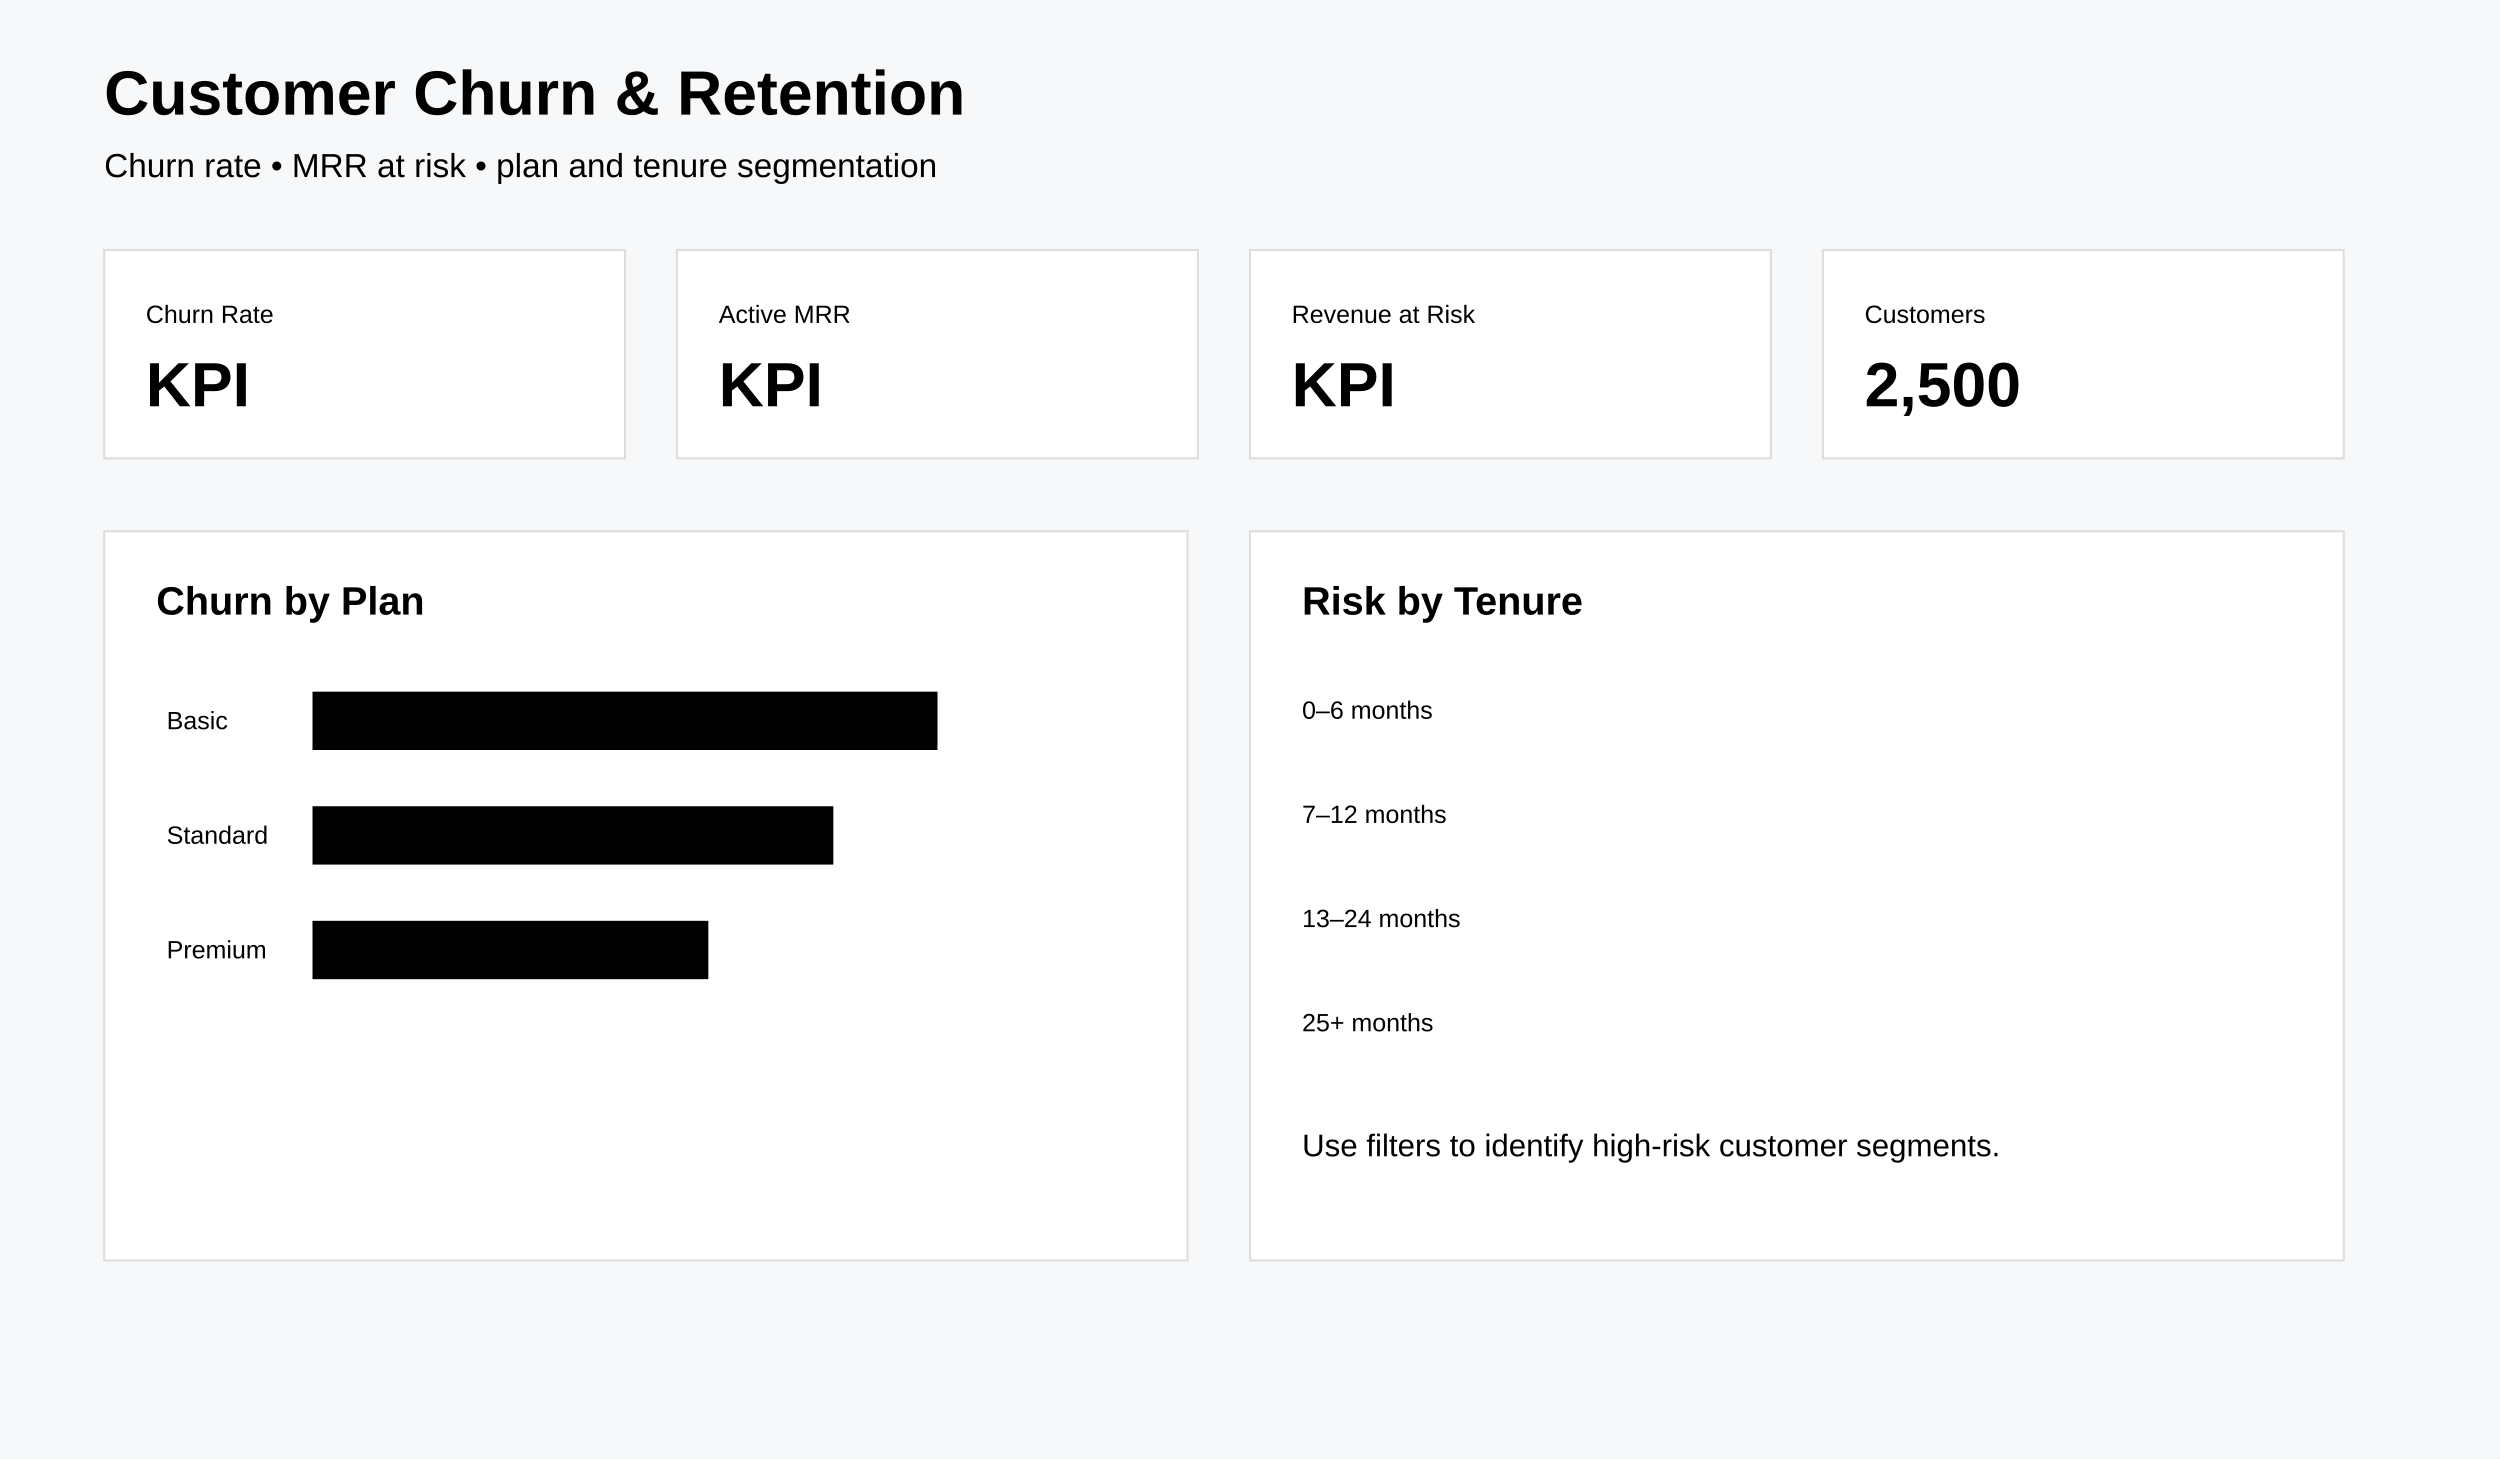
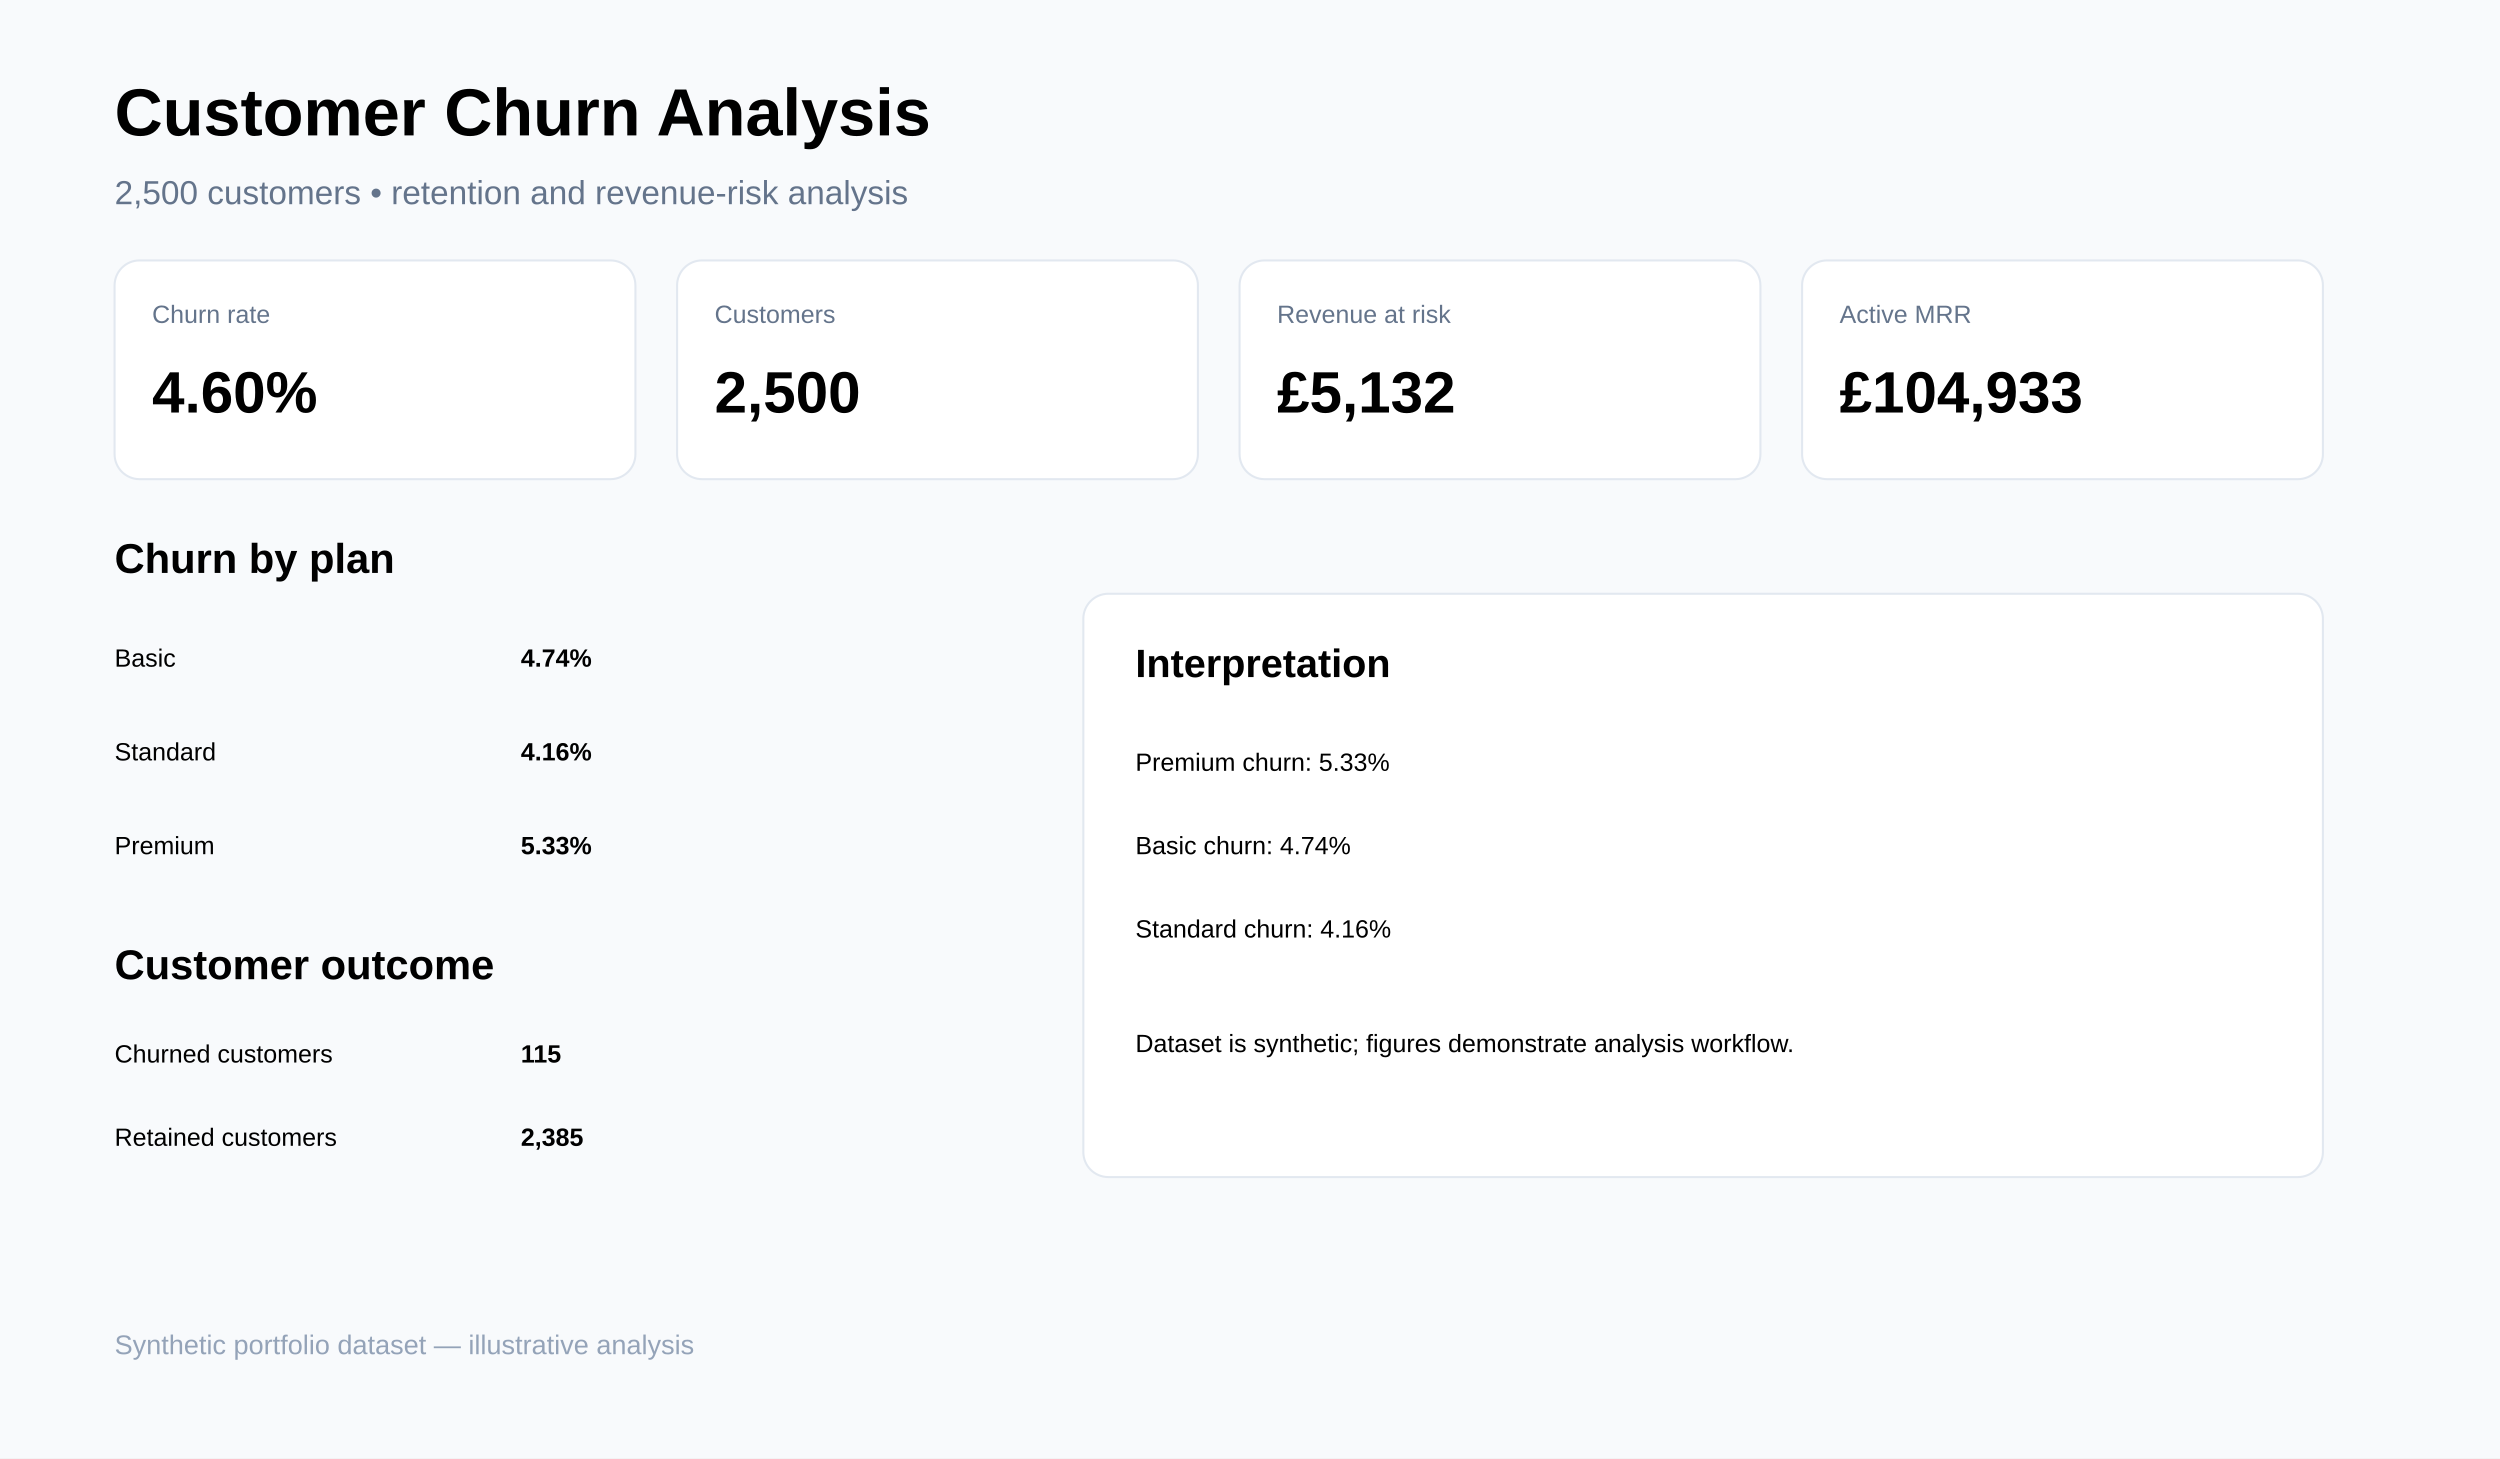
<svg xmlns="http://www.w3.org/2000/svg" width="1200" height="700">
-   <rect width="1200" height="700" fill="#f7f8fa" />
-   <text x="50" y="55" font-family="Arial" font-size="30" font-weight="700">Customer Churn &amp; Retention</text>
-   <text x="50" y="85" font-family="Arial" font-size="16">Churn rate • MRR at risk • plan and tenure segmentation</text>
+   <rect width="1200" height="700" fill="#f8fafc" />
+   <text x="55" y="65" font-family="Arial" font-size="32" font-weight="700">Customer Churn Analysis</text>
+   <text x="55" y="98" font-family="Arial" font-size="16" fill="#64748b">2,500 customers • retention and revenue-risk analysis</text>
  <g font-family="Arial">
-     <rect x="50" y="120" width="250" height="100" fill="white" stroke="#ddd" />
-     <text x="70" y="155">Churn Rate</text>
-     <text x="70" y="195" font-size="30" font-weight="700">KPI</text>
-     <rect x="325" y="120" width="250" height="100" fill="white" stroke="#ddd" />
-     <text x="345" y="155">Active MRR</text>
-     <text x="345" y="195" font-size="30" font-weight="700">KPI</text>
-     <rect x="600" y="120" width="250" height="100" fill="white" stroke="#ddd" />
-     <text x="620" y="155">Revenue at Risk</text>
-     <text x="620" y="195" font-size="30" font-weight="700">KPI</text>
-     <rect x="875" y="120" width="250" height="100" fill="white" stroke="#ddd" />
-     <text x="895" y="155">Customers</text>
-     <text x="895" y="195" font-size="30" font-weight="700">2,500</text>
-     <rect x="50" y="255" width="520" height="350" fill="white" stroke="#ddd" />
-     <text x="75" y="295" font-size="19" font-weight="700">Churn by Plan</text>
-     <text x="80" y="350">Basic</text>
-     <rect x="150" y="332" width="300" height="28" />
-     <text x="80" y="405">Standard</text>
-     <rect x="150" y="387" width="250" height="28" />
-     <text x="80" y="460">Premium</text>
-     <rect x="150" y="442" width="190" height="28" />
-     <rect x="600" y="255" width="525" height="350" fill="white" stroke="#ddd" />
-     <text x="625" y="295" font-size="19" font-weight="700">Risk by Tenure</text>
-     <text x="625" y="345">0–6 months</text>
-     <text x="625" y="395">7–12 months</text>
-     <text x="625" y="445">13–24 months</text>
-     <text x="625" y="495">25+ months</text>
-     <text x="625" y="555" font-size="15">Use filters to identify high-risk customer segments.</text>
+     <rect x="55" y="125" width="250" height="105" rx="12" fill="white" stroke="#e2e8f0" />
+     <text x="73" y="155" fill="#64748b">Churn rate</text>
+     <text x="73" y="198" font-size="28" font-weight="700">4.60%</text>
+     <rect x="325" y="125" width="250" height="105" rx="12" fill="white" stroke="#e2e8f0" />
+     <text x="343" y="155" fill="#64748b">Customers</text>
+     <text x="343" y="198" font-size="28" font-weight="700">2,500</text>
+     <rect x="595" y="125" width="250" height="105" rx="12" fill="white" stroke="#e2e8f0" />
+     <text x="613" y="155" fill="#64748b">Revenue at risk</text>
+     <text x="613" y="198" font-size="28" font-weight="700">£5,132</text>
+     <rect x="865" y="125" width="250" height="105" rx="12" fill="white" stroke="#e2e8f0" />
+     <text x="883" y="155" fill="#64748b">Active MRR</text>
+     <text x="883" y="198" font-size="28" font-weight="700">£104,933</text>
+     <text x="55" y="275" font-size="20" font-weight="700">Churn by plan</text>
+     <text x="55" y="320">Basic</text>
+     <text x="250" y="320" font-weight="700">4.74%</text>
+     <text x="55" y="365">Standard</text>
+     <text x="250" y="365" font-weight="700">4.16%</text>
+     <text x="55" y="410">Premium</text>
+     <text x="250" y="410" font-weight="700">5.33%</text>
+     <text x="55" y="470" font-size="20" font-weight="700">Customer outcome</text>
+     <text x="55" y="510">Churned customers</text>
+     <text x="250" y="510" font-weight="700">115</text>
+     <text x="55" y="550">Retained customers</text>
+     <text x="250" y="550" font-weight="700">2,385</text>
+     <rect x="520" y="285" width="595" height="280" rx="12" fill="white" stroke="#e2e8f0" />
+     <text x="545" y="325" font-size="19" font-weight="700">Interpretation</text>
+     <text x="545" y="370">Premium churn: 5.33%</text>
+     <text x="545" y="410">Basic churn: 4.74%</text>
+     <text x="545" y="450">Standard churn: 4.16%</text>
+     <text x="545" y="505">Dataset is synthetic; figures demonstrate analysis workflow.</text>
+     <text x="55" y="650" font-size="13" fill="#94a3b8">Synthetic portfolio dataset — illustrative analysis</text>
  </g>
</svg>
